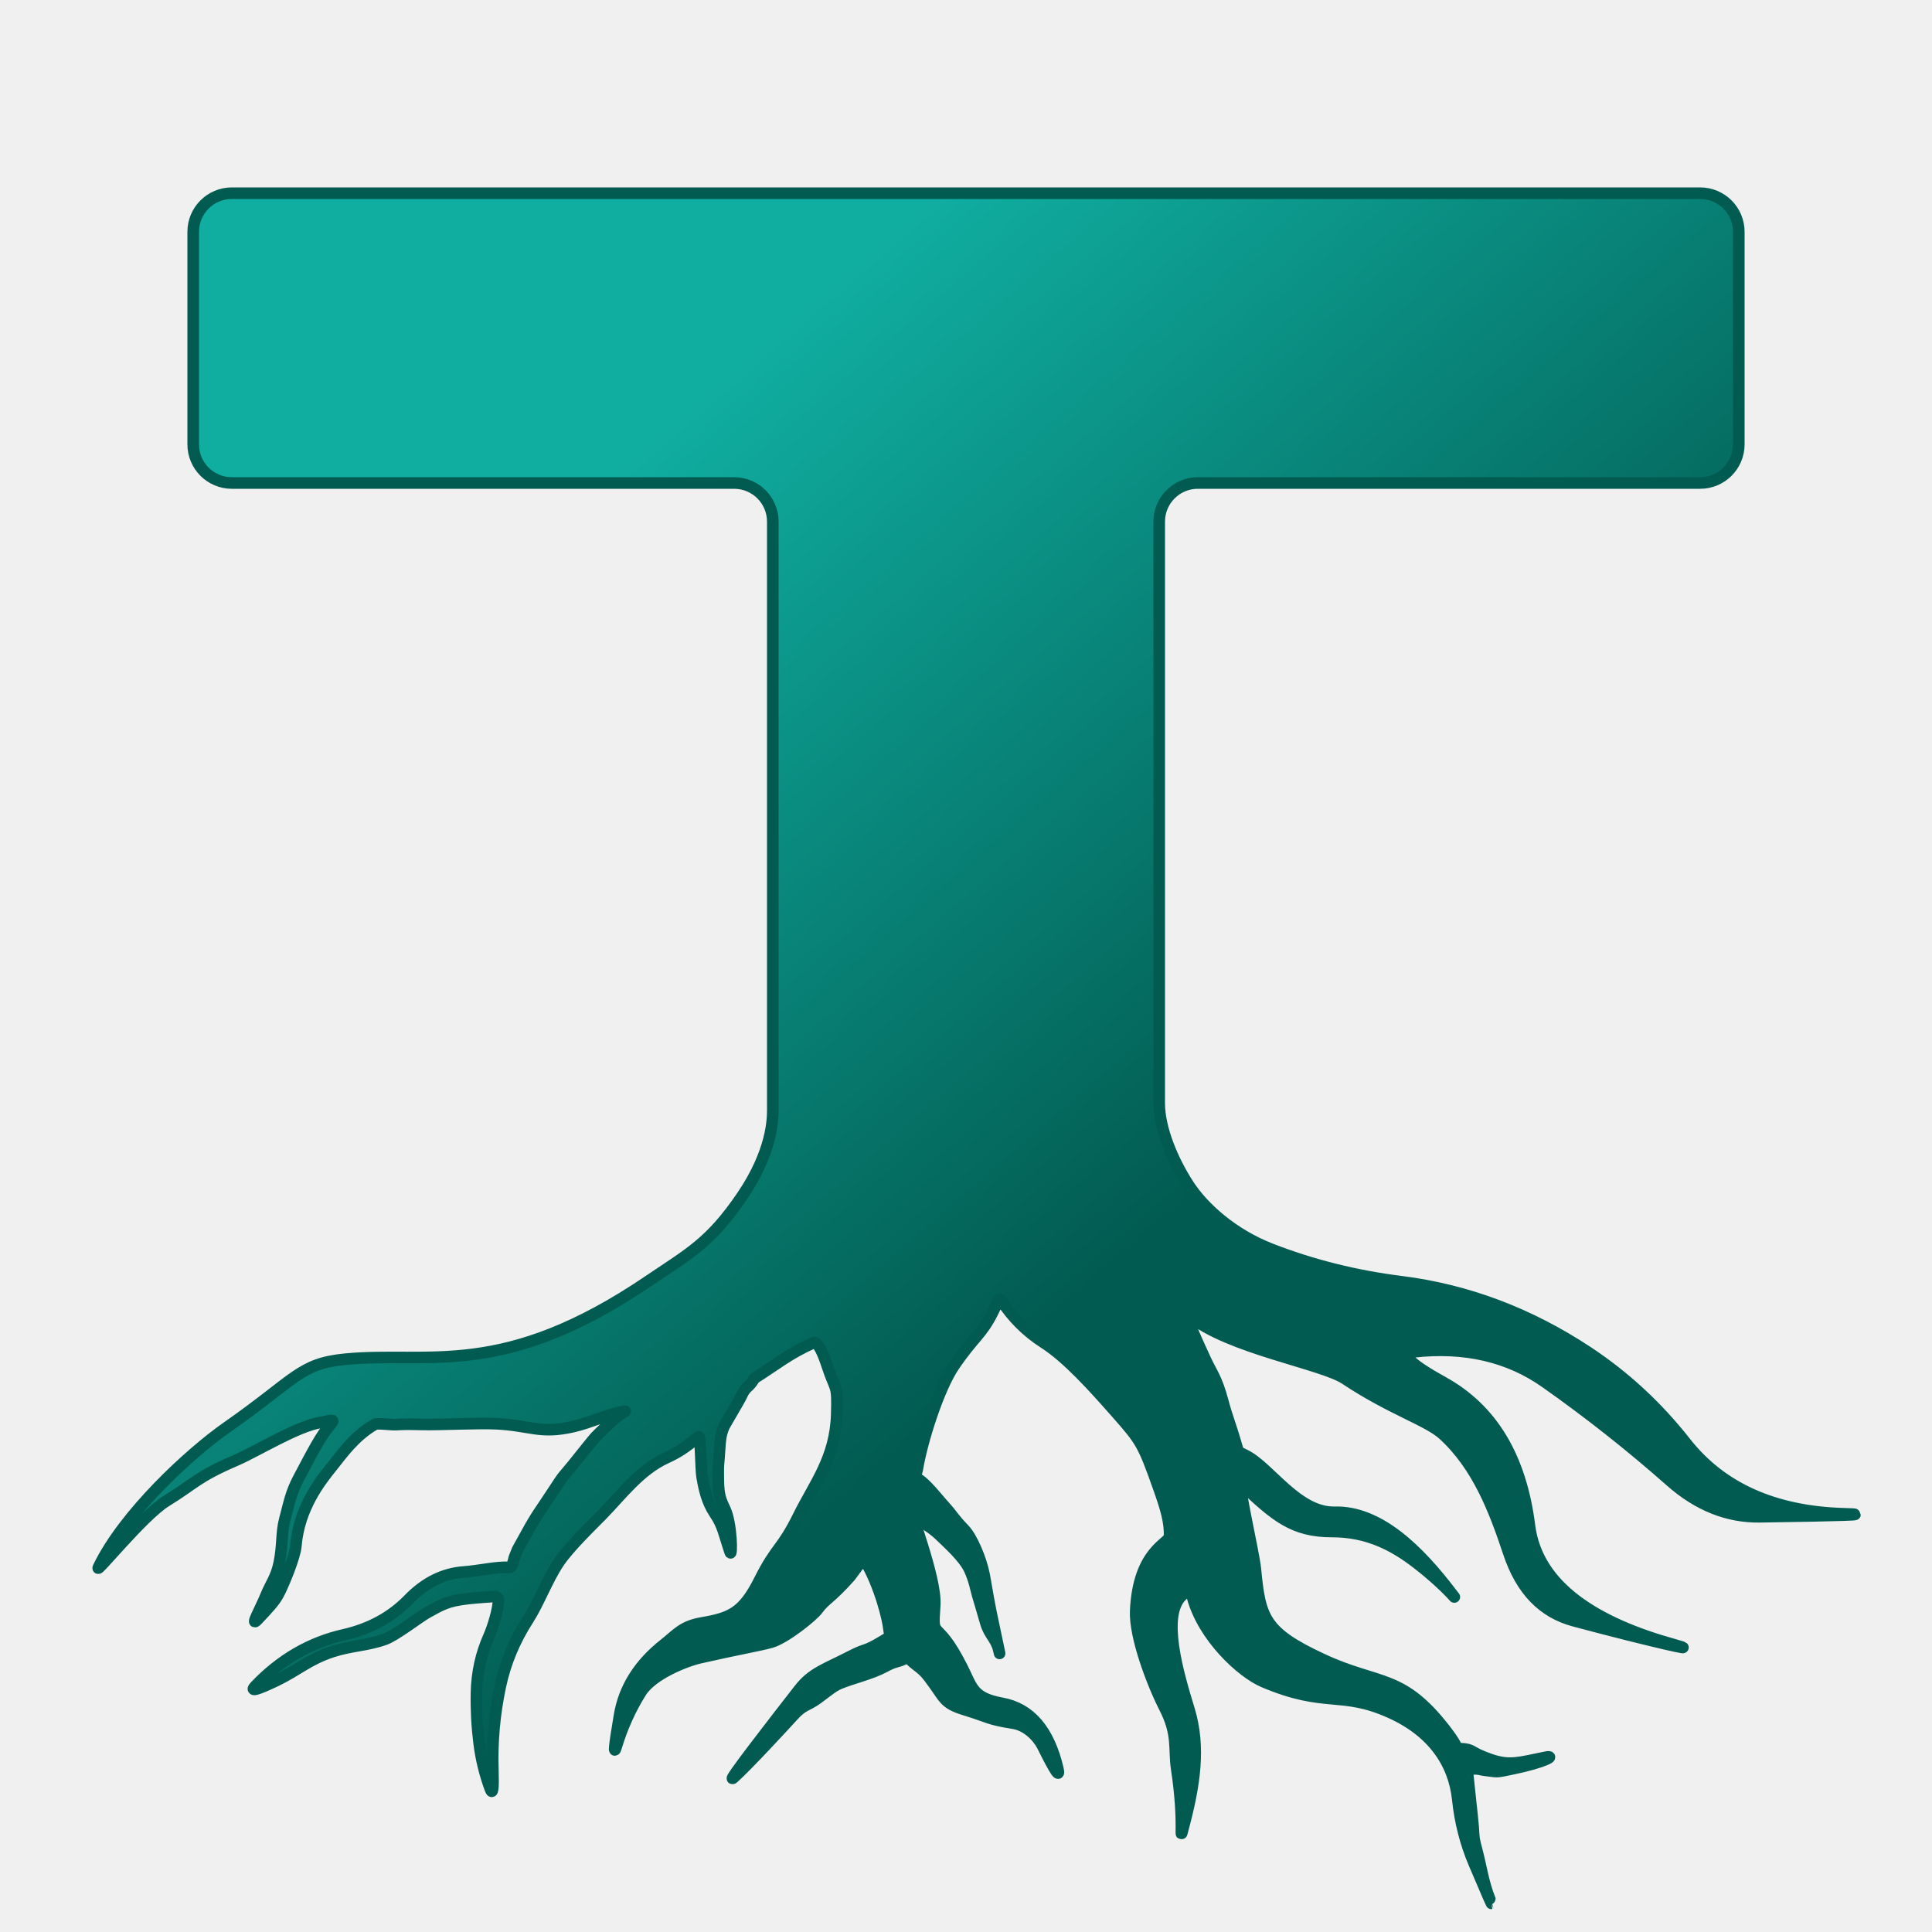
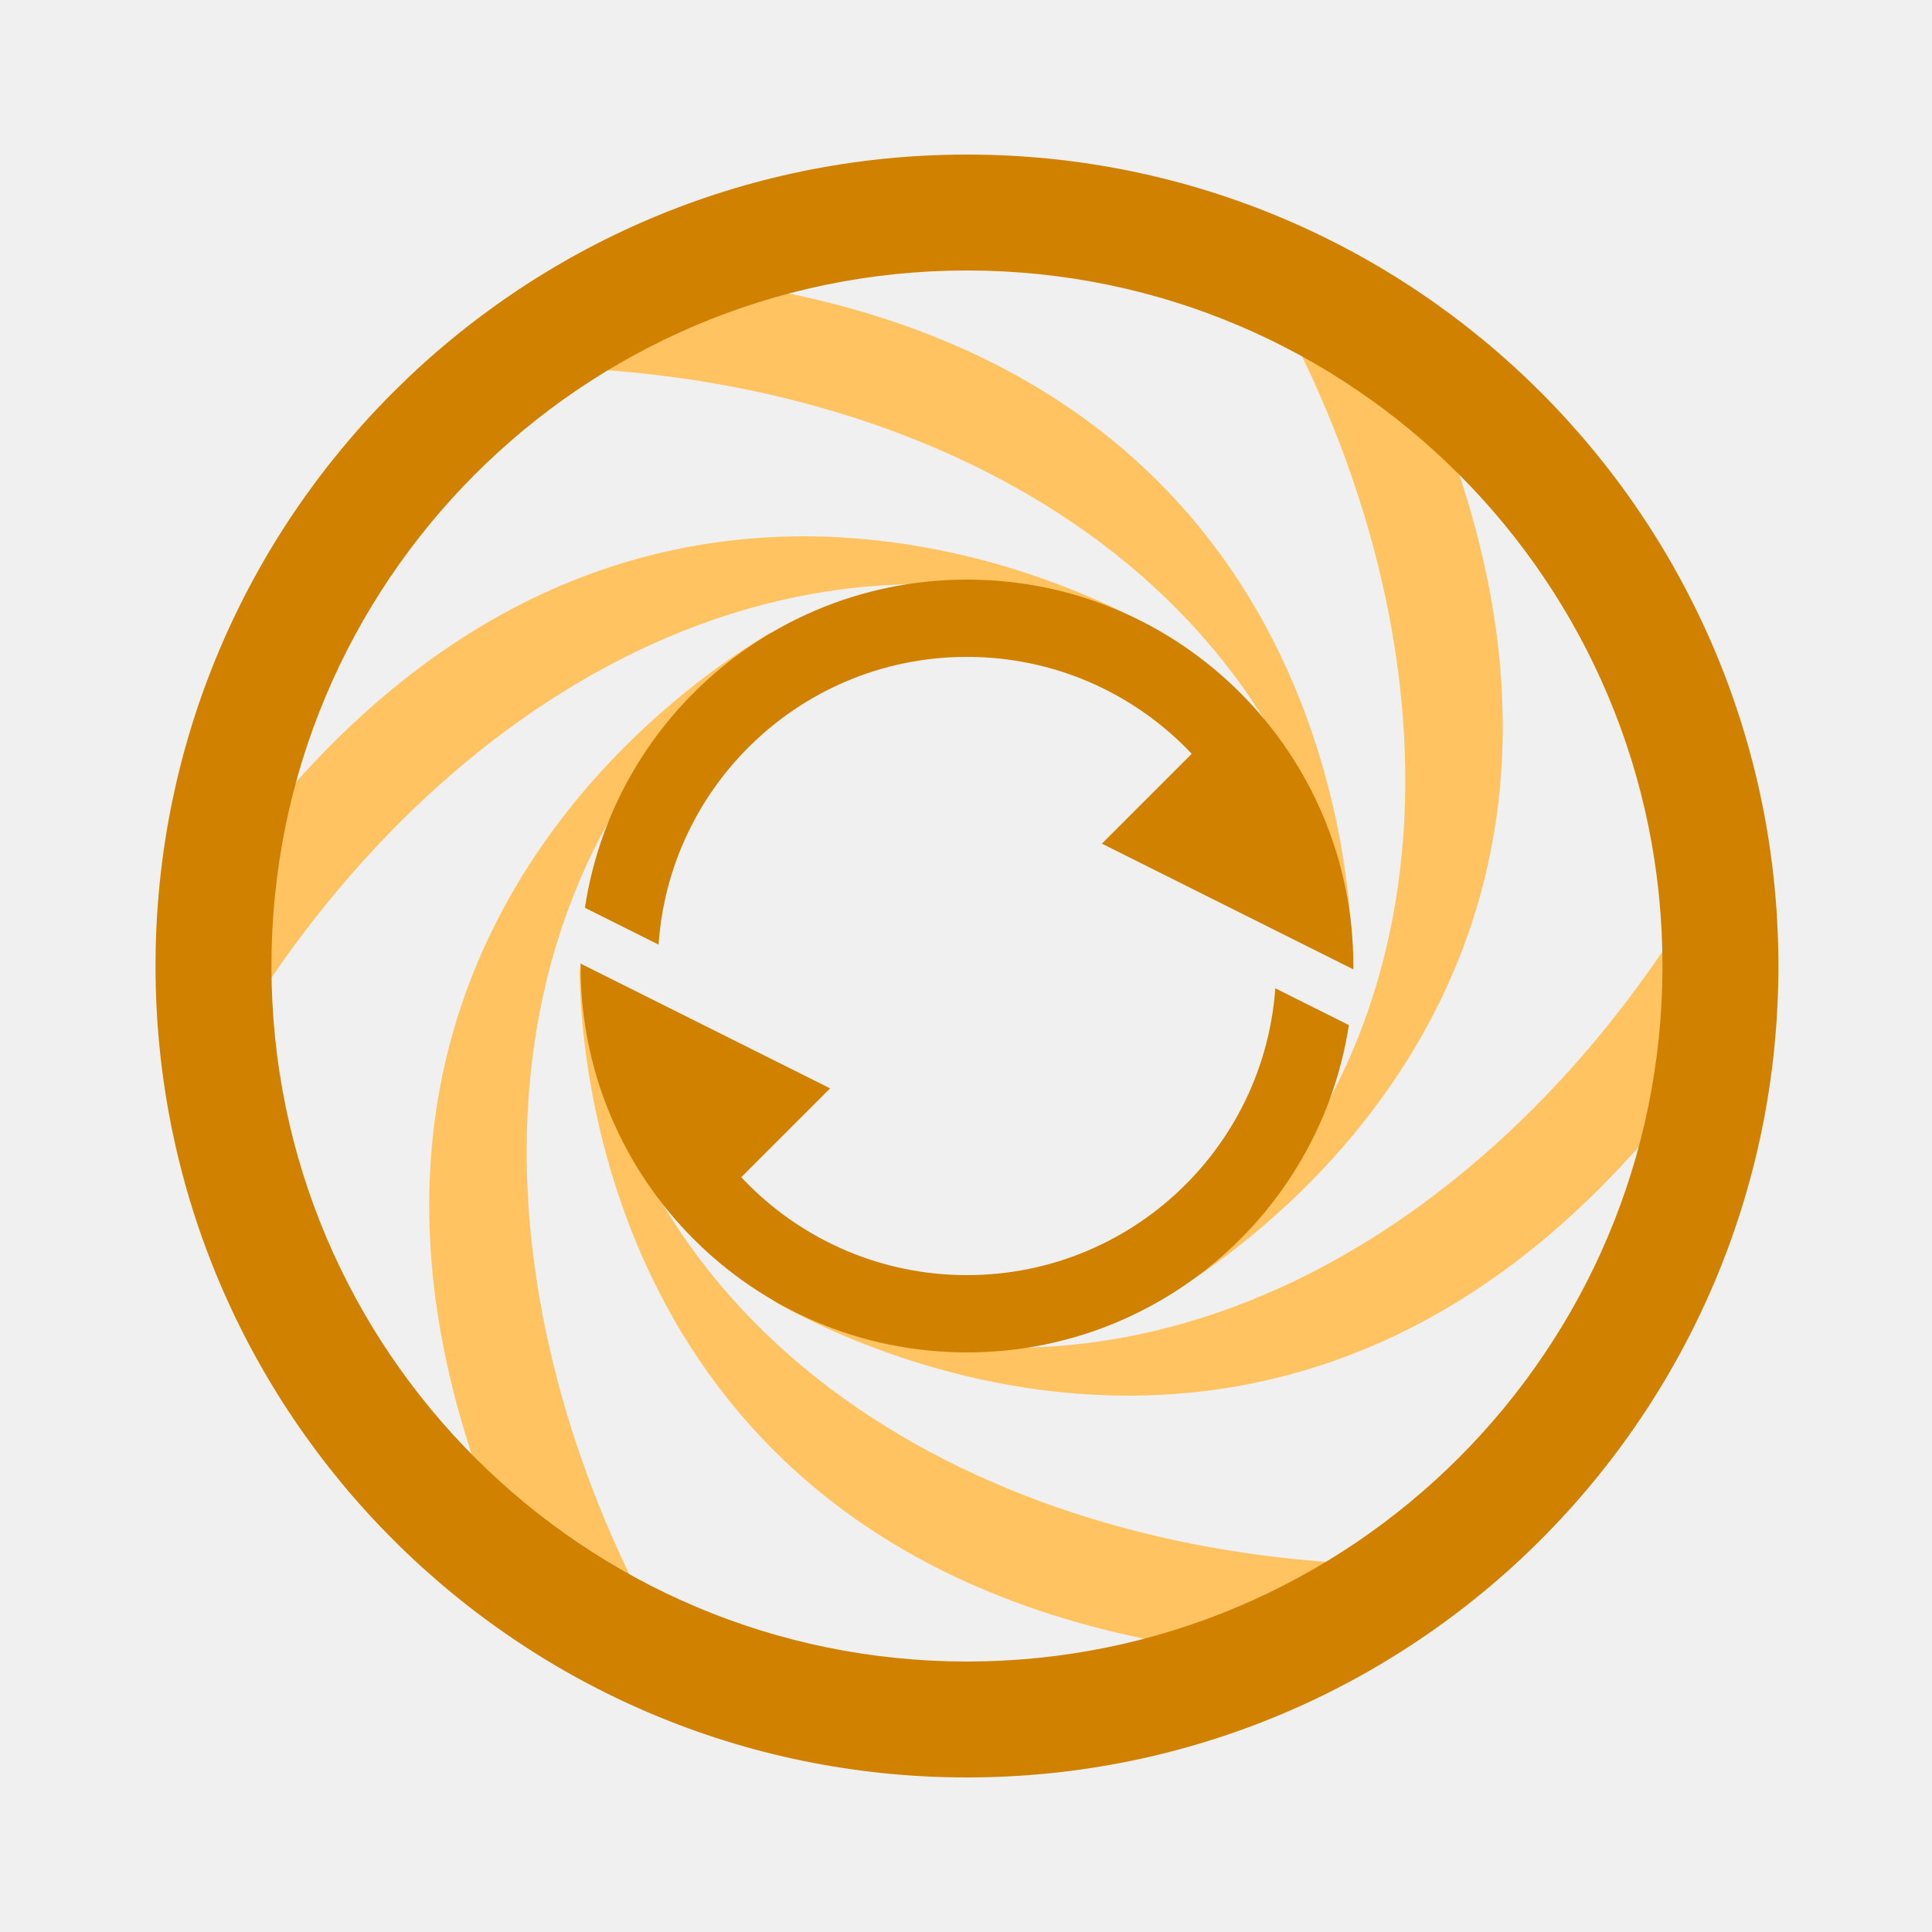
- <svg xmlns="http://www.w3.org/2000/svg" xmlns:xlink="http://www.w3.org/1999/xlink" id="" width="1024" height="1024" viewBox="0 0 1024 1024">
-   <defs>
-     <linearGradient id="T-gradient" gradientUnits="userSpaceOnUse" x1="250" y1="30" x2="250" y2="375" spreadMethod="pad" gradientTransform="matrix(0.755268, -0.655417, 0.456996, 0.526619, -67.09113, 289.3074)">
-       <stop offset="0" stop-color="#10aea1" />
-       <stop offset="1" stop-color="#025b51" />
-     </linearGradient>
-   </defs>
+ <svg xmlns="http://www.w3.org/2000/svg" xmlns:xlink="http://www.w3.org/1999/xlink" id="" width="1000" height="1000" viewBox="0 0 1000 1000">
  <style>
        #background {
            fill: none;
-             /* fill: #ffffff; */
+             fill: #ffffff;
        }
- 
-         #main {
-             fill: url('#T-gradient');
-             stroke: #025b51;
-             stroke-width: 3;
-             stroke-linejoin: round;
+         .std-fill {
+             /* stroke: black; */
+             fill: #d18100;
+         }
+         .twist {
+             fill: #ffc362;
        }
    </style>
-   <rect id="background" width="100%" height="100%" rx="25" />
-   <use width="1024" height="1024" xlink:href="#main" />
-   <symbol id="main" viewBox="0 0 500 500">
-     <path d="M 200 284 V135 a10 10 0 0 0 -10 -10 H60 a10 10 0 0 1 -10 -10 V60 a 10 10 0 0 1 10 -10 H440 a 10 10 0 0 1 10 10 V115 a 10 10 0 0 1 -10 10 H310 a 10 10 0 0 0 -10 10 L300 281.461 L 300 285.5 C 300 292.134 303.538 300.467 307.618 306.719 C 311.422 312.548 318.987 319.416 328.919 323.274 C 339.602 327.424 350.832 330.235 362.608 331.708 C 379.645 333.839 395.714 339.888 410.815 349.853 C 420.43 356.198 428.891 364.017 436.196 373.311 C 445.485 385.13 459.201 391.282 477.342 391.769 C 484.65 391.965 477.344 392.222 455.423 392.538 C 447.14 392.657 439.449 389.581 432.35 383.309 C 422.051 374.21 411.268 365.692 400 357.753 C 390.442 351.018 379.049 348.385 365.823 349.853 C 362.17 350.258 364.734 352.892 373.514 357.753 C 386.136 364.741 393.571 377.105 395.818 394.846 C 397.843 410.835 413.437 420.146 433.119 425.61 C 441.627 427.972 426.586 424.616 407.354 419.457 C 399.473 417.343 393.754 411.769 390.434 401.768 C 386.749 390.668 382.379 379.326 373.528 371.248 C 369.486 367.559 360.012 364.744 348.175 356.863 C 342.087 352.809 317.942 348.969 307.758 340.496 C 306.142 339.152 309.432 346.403 311.963 351.88 C 313.519 355.247 314.856 356.644 316.445 362.617 C 317.594 366.937 318.437 368.671 319.961 373.994 C 320.502 375.882 320.381 375.68 322.31 376.636 C 328.611 379.758 335.733 391.626 345.435 391.377 C 356.848 391.084 367.111 401.104 375.694 412.421 C 377.846 415.259 375.036 410.989 366.731 404.562 C 360.807 399.978 354.04 396.358 344.75 396.354 C 334.816 396.35 330.214 392.561 321.255 384.026 C 320.01 382.84 324.464 401.745 324.88 405.998 C 326.11 418.559 326.989 422.363 342.229 429.436 C 357.217 436.392 362.835 432.938 374.496 448.298 C 378.242 453.233 376.212 452.431 377.825 452.528 C 381.735 452.762 379.824 453.333 385.814 455.389 C 390.702 457.067 393.263 456.152 400 454.775 C 402.706 454.222 399.941 455.999 391.544 457.753 C 386.857 458.732 387.718 458.553 384.865 458.219 C 382.197 457.906 383.818 457.753 379.762 457.753 C 379.584 457.753 381.146 470.893 381.265 472.971 C 381.43 475.858 381.387 475.851 382.179 478.825 C 383.32 483.109 383.832 487.206 385.524 491.418 C 386.759 494.493 385.431 491.457 381.54 482.311 C 379.297 477.04 377.875 471.49 377.272 465.664 C 376.304 456.311 370.807 448.125 359.77 443.182 C 346.997 437.462 343.082 442.044 327.051 435.251 C 321.292 432.81 311.34 423.589 308.592 413.182 C 307.744 409.97 307.987 410.891 305.823 412.966 C 300.417 418.149 304.9 433.21 307.719 442.441 C 310.69 452.17 309.129 462.039 306.269 472.797 C 304.979 477.651 306.752 472.487 304.531 457.753 C 303.74 452.506 304.994 448.954 301.444 441.995 C 298.155 435.547 293.629 423.524 293.92 416.894 C 294.604 401.3 302.591 399.456 302.676 397.611 C 302.85 393.845 301.596 389.916 300 385.399 C 295.876 373.724 295.375 372.946 289.047 365.776 C 283.056 358.988 276.288 351.4 270.123 347.464 C 265.709 344.646 262.003 340.944 259.007 336.36 C 258.635 335.792 257.582 338.265 256.94 339.555 C 253.965 345.531 251.984 345.96 246.859 353.514 C 242.911 359.332 238.537 373.04 237.358 380.456 C 237.278 380.958 236.559 382.195 237.209 382.534 C 239.583 383.772 242.419 387.641 244.528 389.941 C 246.321 391.896 246.762 392.953 249.513 395.803 C 251.53 397.893 253.869 403.44 254.67 407.477 C 255.137 409.829 255.273 411.192 256.421 417.11 C 256.762 418.867 259.431 431.189 258.501 427.072 C 257.818 424.049 256.082 423.248 255.127 420.004 C 253.821 415.566 254.189 416.706 252.991 412.739 C 252.684 411.724 252.193 408.931 250.941 406.217 C 249.487 403.064 245.4 399.41 242.99 397.103 C 240.945 395.146 237.732 393.493 236.762 392.195 C 234.562 389.252 242.428 408.108 241.904 415.467 C 241.204 425.296 242.09 417.911 248.924 431.387 C 251.601 436.666 251.633 439.422 259.299 440.817 C 266.606 442.147 271.431 447.792 273.776 457.753 C 274.395 460.384 273.079 458.423 269.828 451.872 C 268.616 449.43 265.708 446.527 262.357 445.985 C 255.508 444.877 256.437 444.553 249.774 442.502 C 243.958 440.712 244.625 439.51 240.399 434.026 C 239.178 432.441 238.607 432.024 237.017 430.798 C 235.222 429.414 235.238 428.7 234.155 429.257 C 232.186 430.269 231.913 429.743 228.957 431.341 C 225.378 433.275 220.958 434.17 217.253 435.697 C 215.517 436.413 213.7 438.021 211.558 439.573 C 208.817 441.559 207.852 441.092 205.145 444.115 C 203.533 445.914 193.354 456.943 189.832 460.08 C 187.405 462.243 200.9 444.86 206.893 437.181 C 210.265 432.86 213.63 432.014 220.34 428.542 C 224.353 426.465 223.544 427.666 228.308 424.809 C 231.302 423.013 230.236 423.687 230.06 421.589 C 229.862 419.227 227.758 410.406 223.858 403.859 C 223.328 402.969 220.81 407.085 219.882 408.127 C 214.901 413.719 213.446 413.939 211.643 416.449 C 210.351 418.248 203.133 424.012 199.541 425.013 C 196.64 425.822 190.585 426.869 181.138 429.023 C 177.382 429.879 168.749 433.298 165.857 437.921 C 163.15 442.249 161.044 446.899 159.54 451.872 C 158.726 454.565 158.989 451.933 160.33 443.975 C 161.535 436.822 165.396 430.68 171.911 425.55 C 175.21 422.952 176.584 420.89 181.562 420.031 C 189.076 418.735 192.309 417.427 196.563 408.952 C 201.004 400.105 202.261 401.221 206.644 392.345 C 210.791 383.948 216.199 377.406 216.543 366.1 C 216.796 357.788 216.308 360.296 214.053 353.384 C 213.244 350.905 211.751 346.959 210.49 347.519 C 204.19 350.315 200.741 353.239 195.271 356.687 C 193.559 359.522 193.124 358.489 191.861 361.293 C 191.343 362.444 187.583 368.635 187.286 369.368 C 186.471 371.382 186.379 372.72 186.217 375.311 C 185.935 379.811 185.858 378.371 185.883 381.59 C 185.919 386.13 186.037 387.322 187.533 390.382 C 189.433 394.268 189.449 403.142 188.972 401.735 C 187.353 396.964 187.16 394.909 185.01 391.726 C 182.91 388.617 182.224 385.248 181.679 382.073 C 181.359 380.207 181.362 371.338 180.807 371.798 C 177.189 374.8 175.357 375.946 172.367 377.322 C 165.508 380.478 160.755 386.981 155.732 392.105 C 153.238 394.649 147.187 400.478 144.552 404.423 C 141.612 408.825 139.381 414.922 136.663 419.139 C 133.15 424.589 130.748 430.383 129.456 436.521 C 127.952 443.668 127.316 450.839 127.548 458.035 C 127.706 462.928 127.494 464.59 126.912 463.019 C 125.485 459.166 124.517 455.228 124.01 451.204 C 123.461 446.849 123.229 442.489 123.314 438.124 C 123.415 432.937 124.481 428.067 126.514 423.515 C 127.546 421.204 129.015 416.478 129.004 414.058 C 129.002 413.636 128.438 413.129 128.004 413.158 C 126.375 413.266 123.614 413.443 121.288 413.698 C 115.854 414.293 114.329 415.27 110.636 417.306 C 108.449 418.512 102.351 423.291 99.576 424.271 C 94.942 425.907 90.87 425.872 86.035 427.446 C 79.923 429.436 76.89 432.364 71.554 434.924 C 66.519 437.34 64.664 437.85 65.989 436.455 C 72.571 429.526 80.224 425.073 88.947 423.097 C 95.719 421.563 101.331 418.502 105.783 413.914 C 110.019 409.549 114.796 407.184 120.114 406.818 C 123.661 406.574 129.105 405.362 131.641 405.671 C 132.725 405.803 132.892 403.61 133.161 402.976 C 134.543 399.717 132.763 403.236 136.284 396.801 C 138.905 392.011 139.832 391.01 142.735 386.559 C 146.538 380.729 145.192 382.915 148.36 378.978 C 150.728 376.035 153.565 372.445 154.093 371.9 C 155.931 370.001 156.771 369.352 158.238 367.917 C 160.337 365.864 162.588 365.027 161.531 365.224 C 157.096 366.049 152.801 368.171 148.467 369.177 C 139.736 371.204 137.393 368.911 128.467 368.465 C 123.724 368.228 113.764 368.753 109.367 368.647 C 106.9 368.588 104.937 368.533 102.717 368.684 C 101.104 368.794 97.681 368.219 96.952 368.641 C 91.706 371.677 88.403 376.456 86.077 379.338 C 82.875 383.305 77.37 390.223 76.56 400.15 C 76.331 402.961 73.251 410.416 72.035 412.619 C 70.929 414.623 69.449 416.176 66.647 419.144 C 64.576 421.338 67.417 416.386 68.845 412.879 C 70.091 409.819 71.495 408.237 72.265 404.472 C 73.208 399.859 72.764 396.769 73.689 393.285 C 74.886 388.774 75.282 386.324 77.294 382.533 C 80.935 375.673 82.977 371.581 85.702 368.444 C 86.949 367.009 85.141 367.782 82.969 368.129 C 76.829 369.109 66.555 375.558 60.933 377.981 C 50.931 382.291 50.558 383.824 42.934 388.525 C 36.994 392.188 24.432 407.797 25.463 405.648 C 32.118 391.783 49.19 376.053 58.731 369.389 C 76.664 356.864 77.522 352.906 89.36 351.762 C 111.166 349.654 130.018 357.22 168.015 331.409 C 178.259 324.45 183.792 321.755 192.098 309.502 C 199.95 297.92 200 289.555 200 287.106 L 200 282.799" />
-   </symbol>
+   <mask id="arrow-mask">
+     <rect fill="white" width="100%" height="100%" />
+     <path id="single-arrow-mask" fill="black" d="M703 503 l -150 -75 l0 30 l150 75 z" />
+     <use href="#single-arrow-mask" transform="rotate(180, 500, 500)" />
+   </mask>
+   <a mask="url(#arrow-mask)" href="https:/github.com/TendrilApps">
+     <path id="pattern-seed" class="twist" d="M700 500 c0 -40 -10 -350 -400 -360 l-30 50 c 200 0 400 100 430 310" />
+     <use xlink:href="#pattern-seed" transform="rotate( 60, 500, 500)" />
+     <use xlink:href="#pattern-seed" transform="rotate(120, 500, 500)" />
+     <use xlink:href="#pattern-seed" transform="rotate(180, 500, 500)" />
+     <use xlink:href="#pattern-seed" transform="rotate(240, 500, 500)" />
+     <use xlink:href="#pattern-seed" transform="rotate(300, 500, 500)" />
+     <path id="outer-ring" class="std-fill" d="M 500, 500 m 0, -420 a 420, 420, 0, 1, 0, 1, 0 Z m 1 60 a 360, 360, 0, 1, 1, -1, 0 Z" />
+     <path id="inner-ring" class="std-fill" d="M 500, 500 m 0, -200 a 200, 200, 0, 1, 0, 1, 0 Z m 1 40 a 160, 160, 0, 1, 1, -1, 0 Z" />
+     <path id="arrow-head" class="std-fill" d="M700 502 l-130 -65 l60 -60 z" />
+     <use xlink:href="#arrow-head" transform="rotate(180, 500, 500)" />
+   </a>
</svg>
